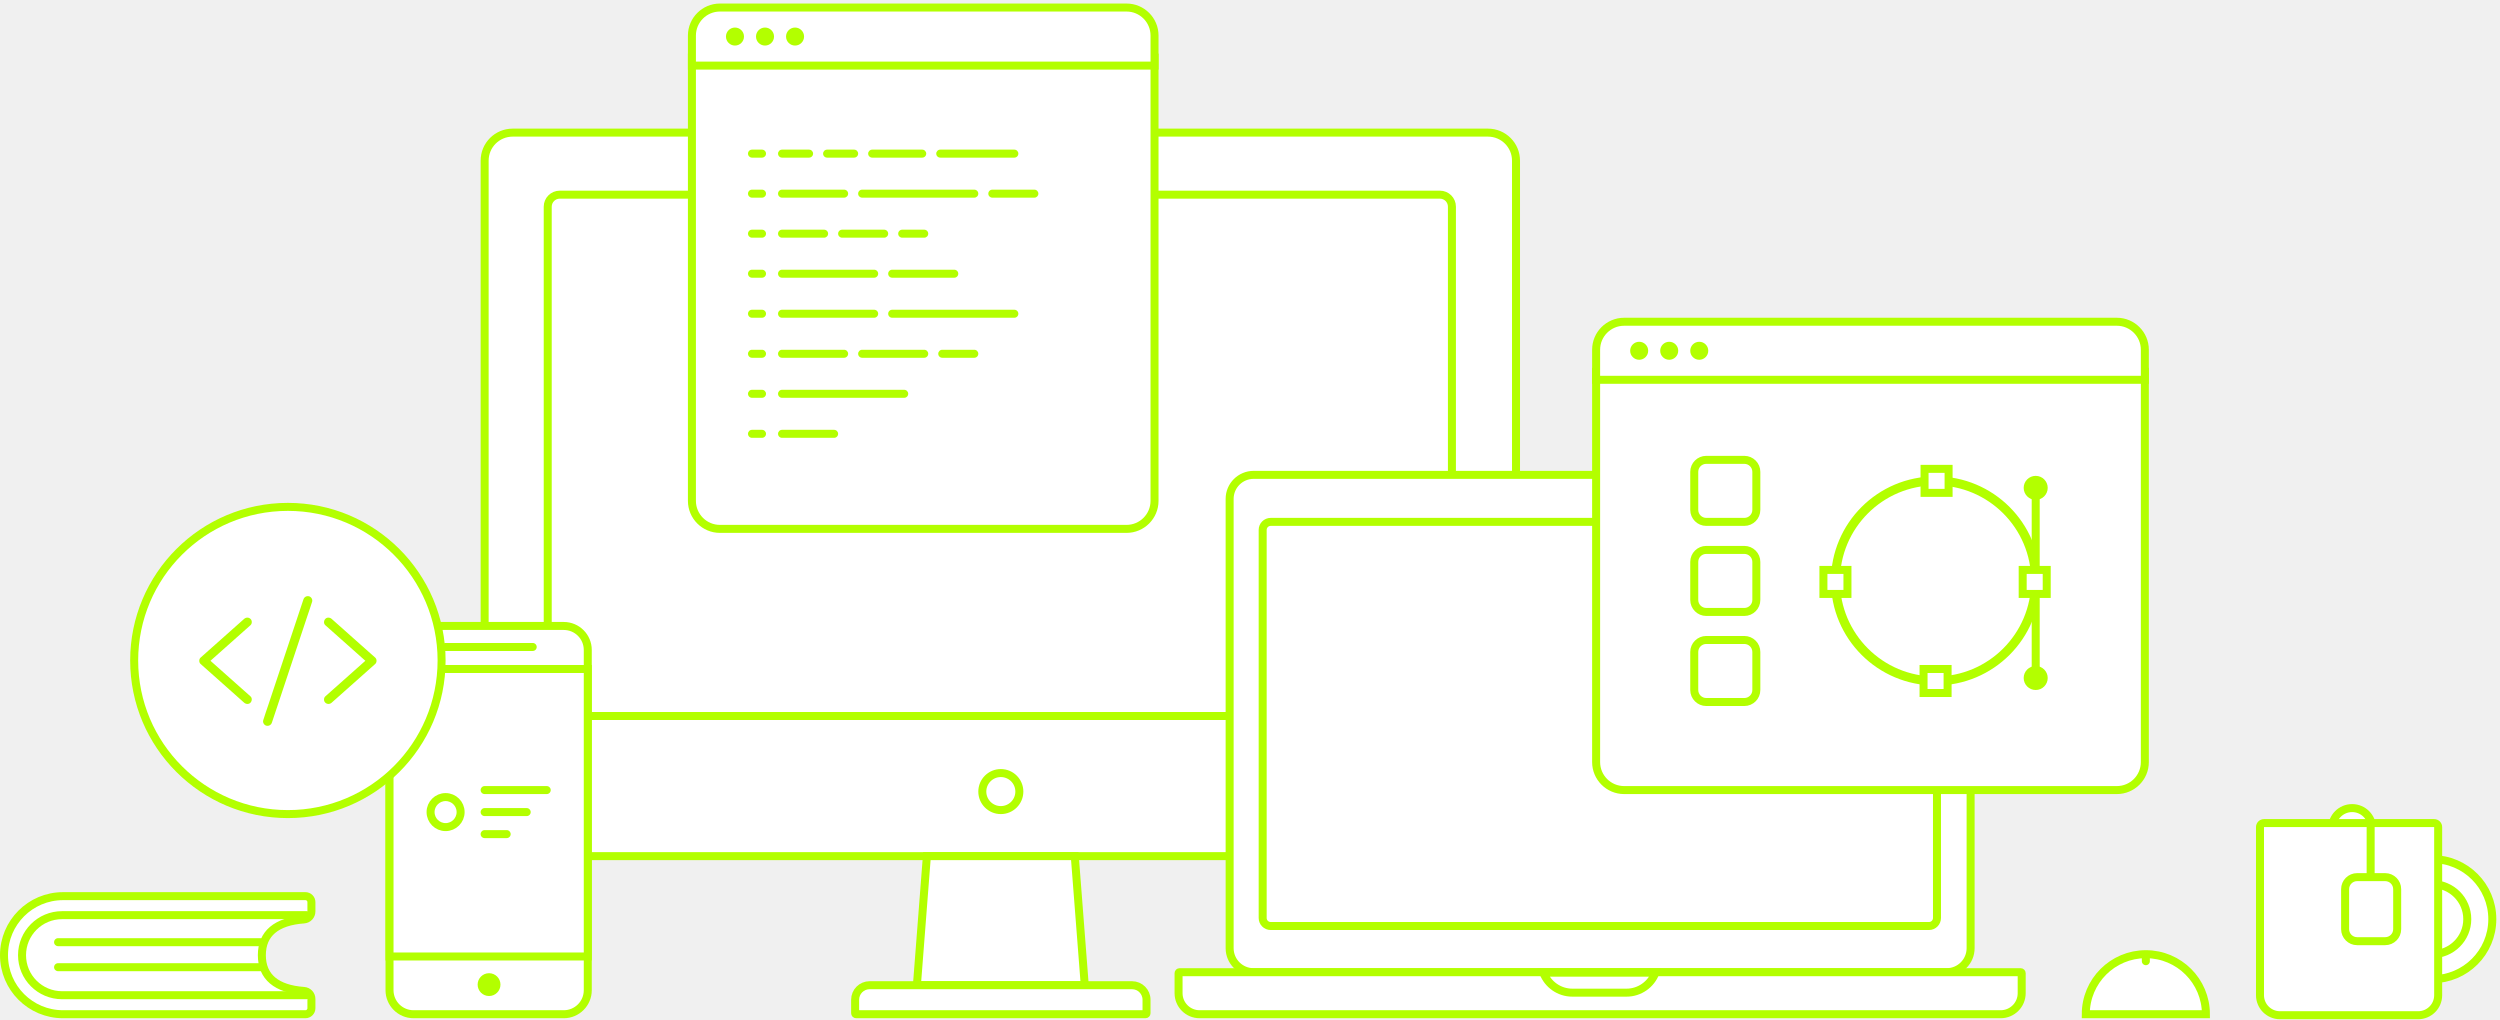
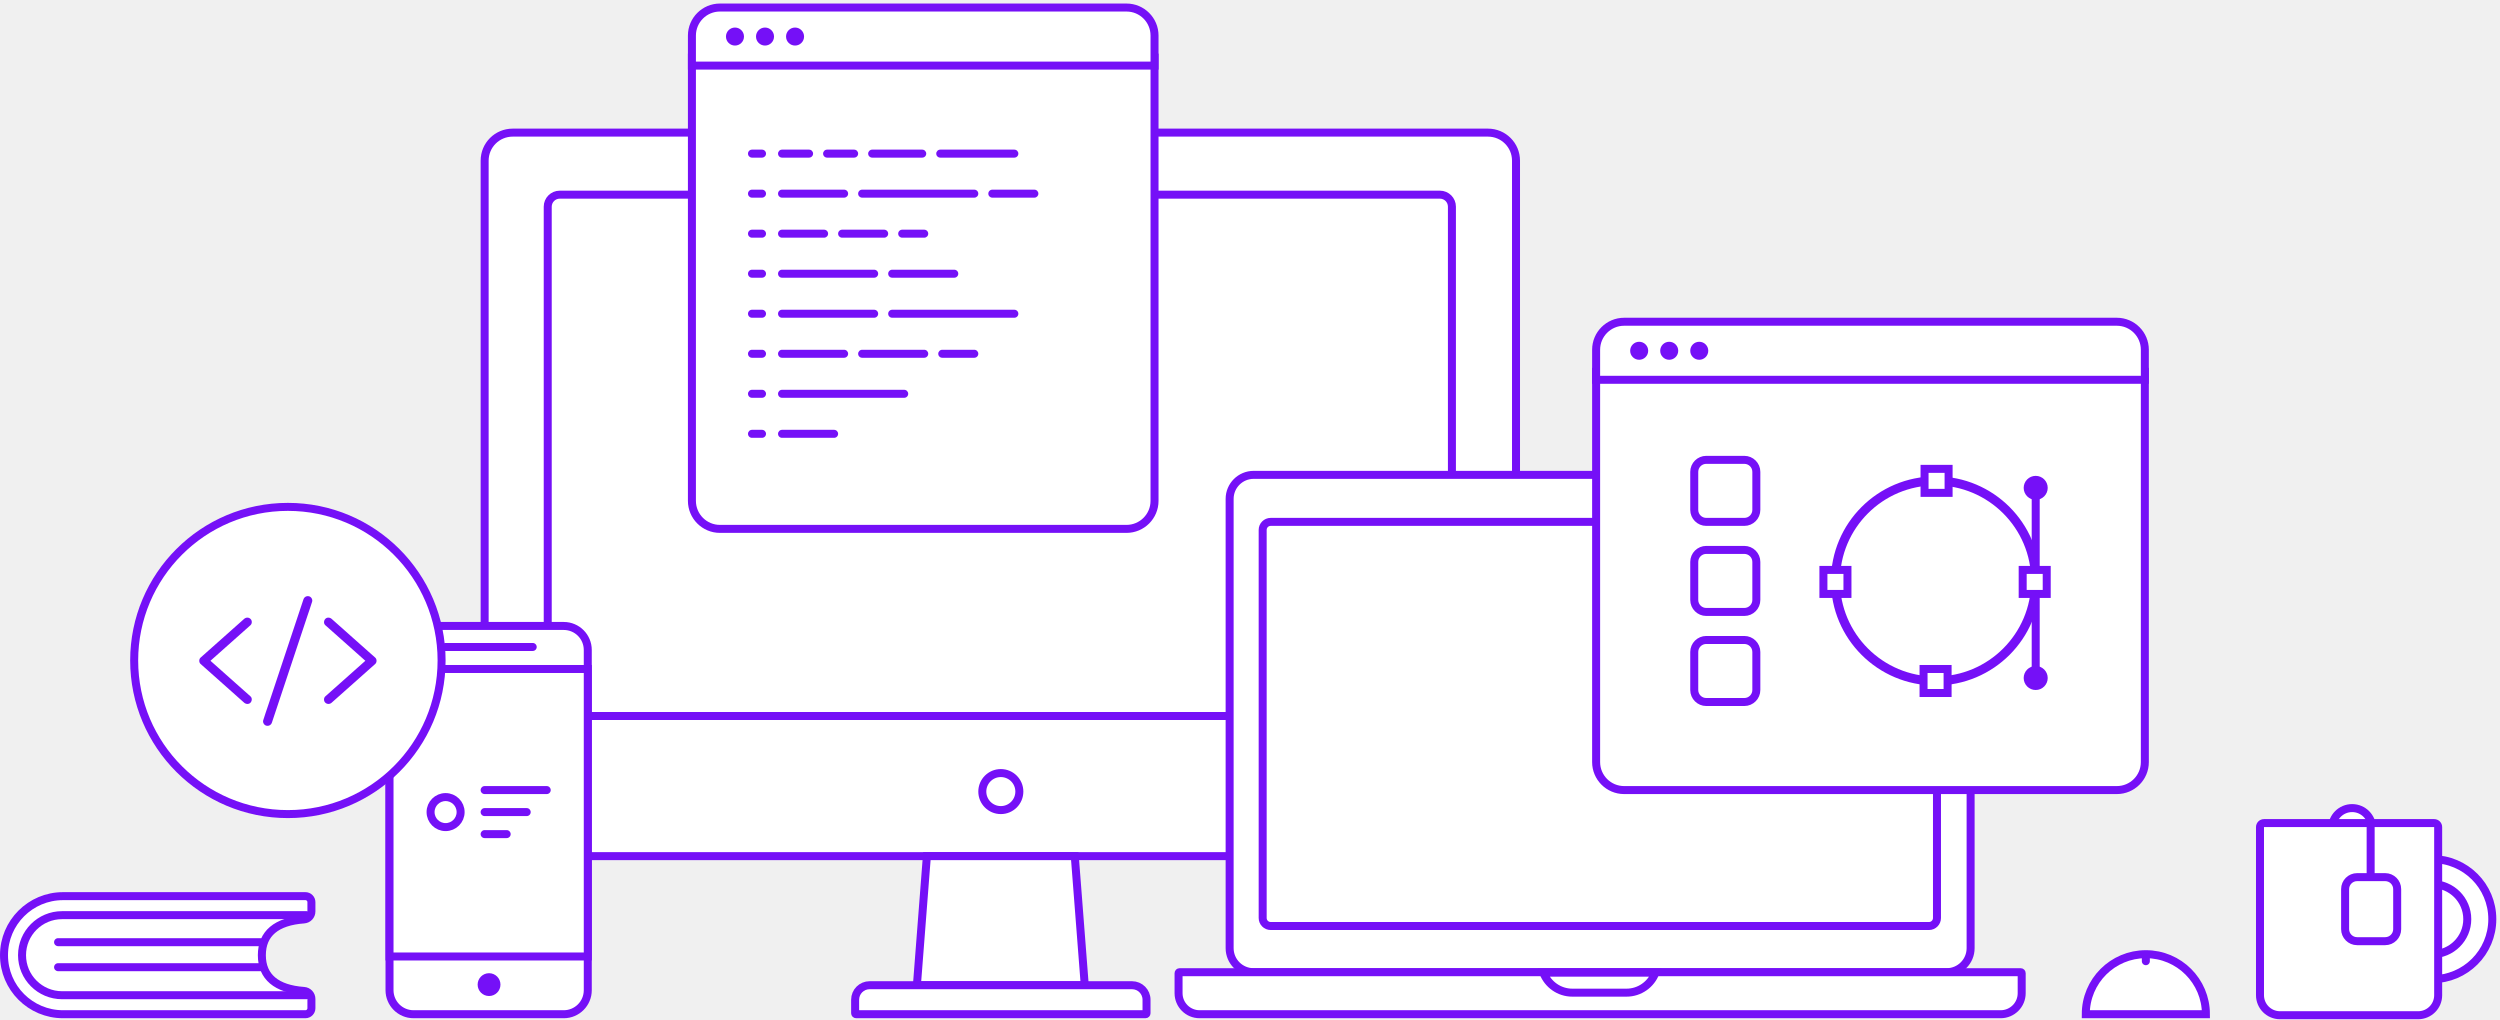
<svg xmlns="http://www.w3.org/2000/svg" width="650px" height="265px" viewBox="0 0 650 265" version="1.1">
  <g id="Website" stroke="none" stroke-width="1" fill="none" fill-rule="evenodd">
    <g id="Group-32" transform="translate(0, 3)">
-       <path d="M126.008,38.765 C126.008,34.738 129.264,31.482 133.298,31.482 L386.872,31.482 C390.899,31.482 394.162,34.74 394.162,38.765 L394.162,212.307 C394.162,216.334 390.906,219.591 386.872,219.591 L133.298,219.591 C129.271,219.591 126.008,216.332 126.008,212.307 L126.008,38.765 Z" id="Case" stroke="#b3ff00" stroke-width="2.081" fill="#FFFFFF" />
-       <path d="M142.41,50.737 C142.41,49.012 143.813,47.613 145.536,47.613 L374.374,47.613 C376.103,47.613 377.5,49.004 377.5,50.737 L377.5,180.042 C377.5,181.766 376.097,183.166 374.374,183.166 L145.536,183.166 C143.807,183.166 142.41,181.774 142.41,180.042 L142.41,50.737 Z" id="Case" stroke="#b3ff00" stroke-width="2.081" fill="#FFFFFF" />
-       <path d="M240.99,219.591 L279.441,219.591 L282.037,253.154 L238.394,253.154 L240.99,219.591 Z" id="Case" stroke="#b3ff00" stroke-width="2.081" fill="#FFFFFF" />
-       <path d="M222.334,253.411 L222.334,256.927 C222.334,259.007 224.024,260.699 226.104,260.699 L294.326,260.699 C296.402,260.699 298.096,259.007 298.096,256.927 L298.096,253.411 C298.096,253.266 297.984,253.154 297.835,253.154 L222.596,253.154 C222.45,253.154 222.334,253.269 222.334,253.411 Z" id="Keyboard" stroke="#b3ff00" stroke-width="2.081" fill="#FFFFFF" transform="translate(260.2153, 256.9265) scale(1, -1) translate(-260.2153, -256.9265) " />
-       <ellipse id="Oval-6" stroke="#b3ff00" stroke-width="2.081" cx="260.215" cy="202.809" rx="4.816" ry="4.813" />
-       <rect id="Case" stroke="#b3ff00" stroke-width="2.081" fill="#FFFFFF" x="101.275" y="159.75" width="51.547" height="100.949" rx="6.244" />
-       <path d="M101.275,170.937 L152.822,170.937 L152.822,245.687 L101.275,245.687 L101.275,170.937 Z" id="Case" stroke="#b3ff00" stroke-width="2.081" fill="#FFFFFF" />
-       <rect id="Rectangle-11" fill="#b3ff00" x="114.812" y="164.173" width="24.733" height="2.081" rx="1.041" />
-       <rect id="Rectangle-11" fill="#b3ff00" x="124.185" y="250.032" width="5.936" height="5.932" rx="2.966" />
-       <ellipse id="Oval-6" stroke="#b3ff00" stroke-width="2.081" fill="#FFFFFF" cx="115.854" cy="208.143" rx="3.905" ry="3.903" />
-       <rect id="Rectangle-11" fill="#b3ff00" x="124.966" y="201.378" width="18.224" height="2.081" rx="1.041" />
-       <rect id="Rectangle-11" fill="#b3ff00" x="124.966" y="207.102" width="13.017" height="2.081" rx="1.041" />
-       <rect id="Rectangle-11" fill="#b3ff00" x="124.966" y="212.826" width="7.81" height="2.081" rx="1.041" />
-       <ellipse id="Oval-7" stroke="#b3ff00" stroke-width="2.081" fill="#FFFFFF" cx="74.849" cy="168.726" rx="39.964" ry="39.937" />
-       <rect id="Case" stroke="#b3ff00" stroke-width="2.081" fill="#FFFFFF" x="319.705" y="120.463" width="192.654" height="129.309" rx="6.244" />
-       <path d="M306.426,250.026 L306.426,255.235 C306.426,258.248 308.874,260.699 311.888,260.699 L520.176,260.699 C523.187,260.699 525.638,258.25 525.638,255.235 L525.638,250.026 C525.638,249.884 525.525,249.772 525.379,249.772 L306.685,249.772 C306.539,249.772 306.426,249.884 306.426,250.026 Z" id="Keyboard" stroke="#b3ff00" stroke-width="2.081" fill="#FFFFFF" />
-       <path d="M430.429,249.889 L401.27,249.888 C402.434,252.961 405.402,255.092 408.808,255.092 L422.891,255.092 C426.297,255.092 429.265,252.962 430.429,249.889 Z" id="Notch" stroke="#b3ff00" stroke-width="2.081" fill="#FFFFFF" />
-       <rect id="Screen" stroke="#b3ff00" stroke-width="2.081" fill="#FFFFFF" x="328.295" y="132.691" width="175.32" height="105.073" rx="2.081" />
+       <path d="M126.008,38.765 C126.008,34.738 129.264,31.482 133.298,31.482 L386.872,31.482 C390.899,31.482 394.162,34.74 394.162,38.765 L394.162,212.307 C394.162,216.334 390.906,219.591 386.872,219.591 L133.298,219.591 C129.271,219.591 126.008,216.332 126.008,212.307 L126.008,38.765 Z" id="Case" stroke="#7510F7" stroke-width="2.081" fill="#FFFFFF" />
+       <path d="M142.41,50.737 C142.41,49.012 143.813,47.613 145.536,47.613 L374.374,47.613 C376.103,47.613 377.5,49.004 377.5,50.737 L377.5,180.042 C377.5,181.766 376.097,183.166 374.374,183.166 L145.536,183.166 C143.807,183.166 142.41,181.774 142.41,180.042 L142.41,50.737 Z" id="Case" stroke="#7510F7" stroke-width="2.081" fill="#FFFFFF" />
+       <path d="M240.99,219.591 L279.441,219.591 L282.037,253.154 L238.394,253.154 L240.99,219.591 Z" id="Case" stroke="#7510F7" stroke-width="2.081" fill="#FFFFFF" />
+       <path d="M222.334,253.411 L222.334,256.927 C222.334,259.007 224.024,260.699 226.104,260.699 L294.326,260.699 C296.402,260.699 298.096,259.007 298.096,256.927 L298.096,253.411 C298.096,253.266 297.984,253.154 297.835,253.154 L222.596,253.154 C222.45,253.154 222.334,253.269 222.334,253.411 Z" id="Keyboard" stroke="#7510F7" stroke-width="2.081" fill="#FFFFFF" transform="translate(260.2153, 256.9265) scale(1, -1) translate(-260.2153, -256.9265) " />
+       <ellipse id="Oval-6" stroke="#7510F7" stroke-width="2.081" cx="260.215" cy="202.809" rx="4.816" ry="4.813" />
+       <rect id="Case" stroke="#7510F7" stroke-width="2.081" fill="#FFFFFF" x="101.275" y="159.75" width="51.547" height="100.949" rx="6.244" />
+       <path d="M101.275,170.937 L152.822,170.937 L152.822,245.687 L101.275,245.687 L101.275,170.937 Z" id="Case" stroke="#7510F7" stroke-width="2.081" fill="#FFFFFF" />
+       <rect id="Rectangle-11" fill="#7510F7" x="114.812" y="164.173" width="24.733" height="2.081" rx="1.041" />
+       <rect id="Rectangle-11" fill="#7510F7" x="124.185" y="250.032" width="5.936" height="5.932" rx="2.966" />
+       <ellipse id="Oval-6" stroke="#7510F7" stroke-width="2.081" fill="#FFFFFF" cx="115.854" cy="208.143" rx="3.905" ry="3.903" />
+       <rect id="Rectangle-11" fill="#7510F7" x="124.966" y="201.378" width="18.224" height="2.081" rx="1.041" />
+       <rect id="Rectangle-11" fill="#7510F7" x="124.966" y="207.102" width="13.017" height="2.081" rx="1.041" />
+       <rect id="Rectangle-11" fill="#7510F7" x="124.966" y="212.826" width="7.81" height="2.081" rx="1.041" />
+       <ellipse id="Oval-7" stroke="#7510F7" stroke-width="2.081" fill="#FFFFFF" cx="74.849" cy="168.726" rx="39.964" ry="39.937" />
+       <rect id="Case" stroke="#7510F7" stroke-width="2.081" fill="#FFFFFF" x="319.705" y="120.463" width="192.654" height="129.309" rx="6.244" />
+       <path d="M306.426,250.026 L306.426,255.235 C306.426,258.248 308.874,260.699 311.888,260.699 L520.176,260.699 C523.187,260.699 525.638,258.25 525.638,255.235 L525.638,250.026 C525.638,249.884 525.525,249.772 525.379,249.772 L306.685,249.772 C306.539,249.772 306.426,249.884 306.426,250.026 Z" id="Keyboard" stroke="#7510F7" stroke-width="2.081" fill="#FFFFFF" />
+       <path d="M430.429,249.889 L401.27,249.888 C402.434,252.961 405.402,255.092 408.808,255.092 L422.891,255.092 C426.297,255.092 429.265,252.962 430.429,249.889 Z" id="Notch" stroke="#7510F7" stroke-width="2.081" fill="#FFFFFF" />
+       <rect id="Screen" stroke="#7510F7" stroke-width="2.081" fill="#FFFFFF" x="328.295" y="132.691" width="175.32" height="105.073" rx="2.081" />
      <ellipse id="Oval-3" fill="#293347" cx="254.358" cy="49.954" rx="1.302" ry="1.301" />
-       <path d="M179.899,11.968 L300.178,11.968 L300.178,127.228 C300.178,131.249 296.909,134.512 292.886,134.512 L187.191,134.512 C183.166,134.512 179.899,131.248 179.899,127.228 L179.899,11.968 Z" id="Case" stroke="#b3ff00" stroke-width="2.081" fill="#FFFFFF" />
-       <path d="M179.899,6.238 C179.899,2.22 183.169,-1.041 187.191,-1.041 L292.886,-1.041 C296.913,-1.041 300.178,2.216 300.178,6.238 L300.178,14.05 L179.899,14.05 L179.899,6.238 Z" id="Case" stroke="#b3ff00" stroke-width="2.081" fill="#FFFFFF" />
-       <ellipse id="Oval-5" fill="#b3ff00" cx="191.094" cy="6.504" rx="2.343" ry="2.342" />
-       <ellipse id="Oval-5" fill="#b3ff00" cx="198.904" cy="6.504" rx="2.343" ry="2.342" />
-       <ellipse id="Oval-5" fill="#b3ff00" cx="206.714" cy="6.504" rx="2.343" ry="2.342" />
-       <rect id="Rectangle-11" fill="#b3ff00" x="194.478" y="87.94" width="4.686" height="2.081" rx="1.041" />
-       <rect id="Rectangle-11" fill="#b3ff00" x="194.478" y="35.905" width="4.686" height="2.081" rx="1.041" />
-       <path d="M203.329,35.905 L210.36,35.905 C210.935,35.905 211.401,36.371 211.401,36.945 C211.401,37.52 210.935,37.986 210.36,37.986 L203.329,37.986 C202.754,37.986 202.288,37.52 202.288,36.945 C202.288,36.371 202.754,35.905 203.329,35.905 Z" id="Rectangle-11" fill="#b3ff00" />
-       <path d="M215.045,35.905 L222.075,35.905 C222.65,35.905 223.116,36.371 223.116,36.945 C223.116,37.52 222.65,37.986 222.075,37.986 L215.045,37.986 C214.47,37.986 214.004,37.52 214.004,36.945 C214.004,36.371 214.47,35.905 215.045,35.905 Z" id="Rectangle-11" fill="#b3ff00" />
-       <path d="M226.76,35.905 L239.779,35.905 C240.354,35.905 240.82,36.371 240.82,36.945 C240.82,37.52 240.354,37.986 239.779,37.986 L226.76,37.986 C226.186,37.986 225.72,37.52 225.72,36.945 C225.72,36.371 226.186,35.905 226.76,35.905 Z" id="Rectangle-11" fill="#b3ff00" />
-       <path d="M244.464,35.905 L263.731,35.905 C264.305,35.905 264.771,36.371 264.771,36.945 C264.771,37.52 264.305,37.986 263.731,37.986 L244.464,37.986 C243.889,37.986 243.423,37.52 243.423,36.945 C243.423,36.371 243.889,35.905 244.464,35.905 Z" id="Rectangle-11" fill="#b3ff00" />
-       <rect id="Rectangle-11" fill="#b3ff00" x="194.478" y="46.312" width="4.686" height="2.081" rx="1.041" />
-       <rect id="Rectangle-11" fill="#b3ff00" x="194.478" y="56.719" width="4.686" height="2.081" rx="1.041" />
-       <rect id="Rectangle-11" fill="#b3ff00" x="194.478" y="67.126" width="4.686" height="2.081" rx="1.041" />
-       <rect id="Rectangle-11" fill="#b3ff00" x="194.478" y="77.533" width="4.686" height="2.081" rx="1.041" />
-       <rect id="Rectangle-11" fill="#b3ff00" x="194.478" y="98.348" width="4.686" height="2.081" rx="1.041" />
-       <rect id="Rectangle-11" fill="#b3ff00" x="194.478" y="108.755" width="4.686" height="2.081" rx="1.041" />
-       <rect id="Rectangle-11" fill="#b3ff00" x="202.288" y="46.312" width="18.224" height="2.081" rx="1.041" />
-       <rect id="Rectangle-11" fill="#b3ff00" x="223.116" y="46.312" width="31.241" height="2.081" rx="1.041" />
-       <rect id="Rectangle-11" fill="#b3ff00" x="256.961" y="46.312" width="13.017" height="2.081" rx="1.041" />
-       <rect id="Rectangle-11" fill="#b3ff00" x="202.288" y="56.719" width="13.017" height="2.081" rx="1.041" />
-       <rect id="Rectangle-11" fill="#b3ff00" x="217.909" y="56.719" width="13.017" height="2.081" rx="1.041" />
-       <rect id="Rectangle-11" fill="#b3ff00" x="233.53" y="56.719" width="7.81" height="2.081" rx="1.041" />
-       <rect id="Rectangle-11" fill="#b3ff00" x="202.288" y="67.126" width="26.035" height="2.081" rx="1.041" />
-       <rect id="Rectangle-11" fill="#b3ff00" x="230.926" y="67.126" width="18.224" height="2.081" rx="1.041" />
-       <rect id="Rectangle-11" fill="#b3ff00" x="202.288" y="77.533" width="26.035" height="2.081" rx="1.041" />
-       <rect id="Rectangle-11" fill="#b3ff00" x="230.926" y="77.533" width="33.845" height="2.081" rx="1.041" />
-       <rect id="Rectangle-11" fill="#b3ff00" x="202.288" y="87.94" width="18.224" height="2.081" rx="1.041" />
-       <rect id="Rectangle-11" fill="#b3ff00" x="223.116" y="87.94" width="18.224" height="2.081" rx="1.041" />
-       <rect id="Rectangle-11" fill="#b3ff00" x="243.944" y="87.94" width="10.414" height="2.081" rx="1.041" />
-       <rect id="Rectangle-11" fill="#b3ff00" x="202.288" y="98.348" width="33.845" height="2.081" rx="1.041" />
-       <rect id="Rectangle-11" fill="#b3ff00" x="202.288" y="108.755" width="15.621" height="2.081" rx="1.041" />
-       <path d="M414.991,93.664 L557.659,93.664 L557.659,195.143 C557.659,199.163 554.4,202.419 550.374,202.419 L422.277,202.419 C418.256,202.419 414.991,199.157 414.991,195.143 L414.991,93.664 Z" id="Case" stroke="#b3ff00" stroke-width="2.081" fill="#FFFFFF" />
-       <path d="M414.991,87.934 C414.991,83.913 418.251,80.655 422.277,80.655 L550.374,80.655 C554.398,80.655 557.659,83.912 557.659,87.934 L557.659,95.746 L414.991,95.746 L414.991,87.934 Z" id="Case" stroke="#b3ff00" stroke-width="2.081" fill="#FFFFFF" />
-       <ellipse id="Oval-5" fill="#b3ff00" cx="426.186" cy="88.201" rx="2.343" ry="2.342" />
-       <ellipse id="Oval-5" fill="#b3ff00" cx="433.996" cy="88.201" rx="2.343" ry="2.342" />
-       <ellipse id="Oval-5" fill="#b3ff00" cx="441.806" cy="88.201" rx="2.343" ry="2.342" />
-       <ellipse id="Oval-6" stroke="#b3ff00" stroke-width="2.342" fill="#FFFFFF" cx="503.248" cy="148.042" rx="26.035" ry="26.018" />
-       <path d="M500.383,118.902 L500.383,125.146 L506.633,125.146 L506.633,118.902 L500.383,118.902 Z" id="Rectangle-12" stroke="#b3ff00" stroke-width="2.081" fill="#FFFFFF" />
-       <path d="M500.123,170.937 L500.123,177.182 L506.373,177.182 L506.373,170.937 L500.123,170.937 Z" id="Rectangle-12" stroke="#b3ff00" stroke-width="2.081" fill="#FFFFFF" />
-       <path d="M474.089,145.18 L474.089,151.424 L480.338,151.424 L480.338,145.18 L474.089,145.18 Z" id="Rectangle-12" stroke="#b3ff00" stroke-width="2.081" fill="#FFFFFF" />
-       <path d="M525.897,145.18 L525.897,151.424 L532.147,151.424 L532.147,145.18 L525.897,145.18 Z" id="Rectangle-12" stroke="#b3ff00" stroke-width="2.081" fill="#FFFFFF" />
-       <line x1="529.282" y1="124.626" x2="529.282" y2="144.139" id="Line" stroke="#b3ff00" stroke-width="2.081" stroke-linecap="square" />
-       <line x1="529.282" y1="151.944" x2="529.282" y2="171.458" id="Line" stroke="#b3ff00" stroke-width="2.081" stroke-linecap="square" />
-       <ellipse id="Oval-5" fill="#b3ff00" cx="529.282" cy="123.845" rx="3.124" ry="3.122" />
-       <ellipse id="Oval-5" fill="#b3ff00" cx="529.282" cy="173.279" rx="3.124" ry="3.122" />
-       <g id="Group-60" transform="translate(439.4632, 115.5194)" fill="#FFFFFF" stroke="#b3ff00" stroke-width="2.081">
+       <path d="M179.899,11.968 L300.178,11.968 L300.178,127.228 C300.178,131.249 296.909,134.512 292.886,134.512 L187.191,134.512 C183.166,134.512 179.899,131.248 179.899,127.228 L179.899,11.968 Z" id="Case" stroke="#7510F7" stroke-width="2.081" fill="#FFFFFF" />
+       <path d="M179.899,6.238 C179.899,2.22 183.169,-1.041 187.191,-1.041 L292.886,-1.041 C296.913,-1.041 300.178,2.216 300.178,6.238 L300.178,14.05 L179.899,14.05 L179.899,6.238 Z" id="Case" stroke="#7510F7" stroke-width="2.081" fill="#FFFFFF" />
+       <ellipse id="Oval-5" fill="#7510F7" cx="191.094" cy="6.504" rx="2.343" ry="2.342" />
+       <ellipse id="Oval-5" fill="#7510F7" cx="198.904" cy="6.504" rx="2.343" ry="2.342" />
+       <ellipse id="Oval-5" fill="#7510F7" cx="206.714" cy="6.504" rx="2.343" ry="2.342" />
+       <rect id="Rectangle-11" fill="#7510F7" x="194.478" y="87.94" width="4.686" height="2.081" rx="1.041" />
+       <rect id="Rectangle-11" fill="#7510F7" x="194.478" y="35.905" width="4.686" height="2.081" rx="1.041" />
+       <path d="M203.329,35.905 L210.36,35.905 C210.935,35.905 211.401,36.371 211.401,36.945 C211.401,37.52 210.935,37.986 210.36,37.986 L203.329,37.986 C202.754,37.986 202.288,37.52 202.288,36.945 C202.288,36.371 202.754,35.905 203.329,35.905 Z" id="Rectangle-11" fill="#7510F7" />
+       <path d="M215.045,35.905 L222.075,35.905 C222.65,35.905 223.116,36.371 223.116,36.945 C223.116,37.52 222.65,37.986 222.075,37.986 L215.045,37.986 C214.47,37.986 214.004,37.52 214.004,36.945 C214.004,36.371 214.47,35.905 215.045,35.905 Z" id="Rectangle-11" fill="#7510F7" />
+       <path d="M226.76,35.905 L239.779,35.905 C240.354,35.905 240.82,36.371 240.82,36.945 C240.82,37.52 240.354,37.986 239.779,37.986 L226.76,37.986 C226.186,37.986 225.72,37.52 225.72,36.945 C225.72,36.371 226.186,35.905 226.76,35.905 Z" id="Rectangle-11" fill="#7510F7" />
+       <path d="M244.464,35.905 L263.731,35.905 C264.305,35.905 264.771,36.371 264.771,36.945 C264.771,37.52 264.305,37.986 263.731,37.986 L244.464,37.986 C243.889,37.986 243.423,37.52 243.423,36.945 C243.423,36.371 243.889,35.905 244.464,35.905 Z" id="Rectangle-11" fill="#7510F7" />
+       <rect id="Rectangle-11" fill="#7510F7" x="194.478" y="46.312" width="4.686" height="2.081" rx="1.041" />
+       <rect id="Rectangle-11" fill="#7510F7" x="194.478" y="56.719" width="4.686" height="2.081" rx="1.041" />
+       <rect id="Rectangle-11" fill="#7510F7" x="194.478" y="67.126" width="4.686" height="2.081" rx="1.041" />
+       <rect id="Rectangle-11" fill="#7510F7" x="194.478" y="77.533" width="4.686" height="2.081" rx="1.041" />
+       <rect id="Rectangle-11" fill="#7510F7" x="194.478" y="98.348" width="4.686" height="2.081" rx="1.041" />
+       <rect id="Rectangle-11" fill="#7510F7" x="194.478" y="108.755" width="4.686" height="2.081" rx="1.041" />
+       <rect id="Rectangle-11" fill="#7510F7" x="202.288" y="46.312" width="18.224" height="2.081" rx="1.041" />
+       <rect id="Rectangle-11" fill="#7510F7" x="223.116" y="46.312" width="31.241" height="2.081" rx="1.041" />
+       <rect id="Rectangle-11" fill="#7510F7" x="256.961" y="46.312" width="13.017" height="2.081" rx="1.041" />
+       <rect id="Rectangle-11" fill="#7510F7" x="202.288" y="56.719" width="13.017" height="2.081" rx="1.041" />
+       <rect id="Rectangle-11" fill="#7510F7" x="217.909" y="56.719" width="13.017" height="2.081" rx="1.041" />
+       <rect id="Rectangle-11" fill="#7510F7" x="233.53" y="56.719" width="7.81" height="2.081" rx="1.041" />
+       <rect id="Rectangle-11" fill="#7510F7" x="202.288" y="67.126" width="26.035" height="2.081" rx="1.041" />
+       <rect id="Rectangle-11" fill="#7510F7" x="230.926" y="67.126" width="18.224" height="2.081" rx="1.041" />
+       <rect id="Rectangle-11" fill="#7510F7" x="202.288" y="77.533" width="26.035" height="2.081" rx="1.041" />
+       <rect id="Rectangle-11" fill="#7510F7" x="230.926" y="77.533" width="33.845" height="2.081" rx="1.041" />
+       <rect id="Rectangle-11" fill="#7510F7" x="202.288" y="87.94" width="18.224" height="2.081" rx="1.041" />
+       <rect id="Rectangle-11" fill="#7510F7" x="223.116" y="87.94" width="18.224" height="2.081" rx="1.041" />
+       <rect id="Rectangle-11" fill="#7510F7" x="243.944" y="87.94" width="10.414" height="2.081" rx="1.041" />
+       <rect id="Rectangle-11" fill="#7510F7" x="202.288" y="98.348" width="33.845" height="2.081" rx="1.041" />
+       <rect id="Rectangle-11" fill="#7510F7" x="202.288" y="108.755" width="15.621" height="2.081" rx="1.041" />
+       <path d="M414.991,93.664 L557.659,93.664 L557.659,195.143 C557.659,199.163 554.4,202.419 550.374,202.419 L422.277,202.419 C418.256,202.419 414.991,199.157 414.991,195.143 L414.991,93.664 Z" id="Case" stroke="#7510F7" stroke-width="2.081" fill="#FFFFFF" />
+       <path d="M414.991,87.934 C414.991,83.913 418.251,80.655 422.277,80.655 L550.374,80.655 C554.398,80.655 557.659,83.912 557.659,87.934 L557.659,95.746 L414.991,95.746 L414.991,87.934 Z" id="Case" stroke="#7510F7" stroke-width="2.081" fill="#FFFFFF" />
+       <ellipse id="Oval-5" fill="#7510F7" cx="426.186" cy="88.201" rx="2.343" ry="2.342" />
+       <ellipse id="Oval-5" fill="#7510F7" cx="433.996" cy="88.201" rx="2.343" ry="2.342" />
+       <ellipse id="Oval-5" fill="#7510F7" cx="441.806" cy="88.201" rx="2.343" ry="2.342" />
+       <ellipse id="Oval-6" stroke="#7510F7" stroke-width="2.342" fill="#FFFFFF" cx="503.248" cy="148.042" rx="26.035" ry="26.018" />
+       <path d="M500.383,118.902 L500.383,125.146 L506.633,125.146 L506.633,118.902 L500.383,118.902 Z" id="Rectangle-12" stroke="#7510F7" stroke-width="2.081" fill="#FFFFFF" />
+       <path d="M500.123,170.937 L500.123,177.182 L506.373,177.182 L506.373,170.937 L500.123,170.937 Z" id="Rectangle-12" stroke="#7510F7" stroke-width="2.081" fill="#FFFFFF" />
+       <path d="M474.089,145.18 L474.089,151.424 L480.338,151.424 L480.338,145.18 L474.089,145.18 Z" id="Rectangle-12" stroke="#7510F7" stroke-width="2.081" fill="#FFFFFF" />
+       <path d="M525.897,145.18 L525.897,151.424 L532.147,151.424 L532.147,145.18 L525.897,145.18 Z" id="Rectangle-12" stroke="#7510F7" stroke-width="2.081" fill="#FFFFFF" />
+       <line x1="529.282" y1="124.626" x2="529.282" y2="144.139" id="Line" stroke="#7510F7" stroke-width="2.081" stroke-linecap="square" />
+       <line x1="529.282" y1="151.944" x2="529.282" y2="171.458" id="Line" stroke="#7510F7" stroke-width="2.081" stroke-linecap="square" />
+       <ellipse id="Oval-5" fill="#7510F7" cx="529.282" cy="123.845" rx="3.124" ry="3.122" />
+       <ellipse id="Oval-5" fill="#7510F7" cx="529.282" cy="173.279" rx="3.124" ry="3.122" />
+       <g id="Group-60" transform="translate(439.4632, 115.5194)" fill="#FFFFFF" stroke="#7510F7" stroke-width="2.081">
        <rect id="Rectangle-15" x="1.041" y="1.041" width="16.143" height="16.131" rx="3.122" />
        <rect id="Rectangle-15" x="1.041" y="24.457" width="16.143" height="16.131" rx="3.122" />
        <rect id="Rectangle-15" x="1.041" y="47.873" width="16.143" height="16.131" rx="3.122" />
      </g>
-       <ellipse id="Oval-8" stroke="#b3ff00" stroke-width="2.081" fill="#FFFFFF" cx="632.379" cy="235.982" rx="15.621" ry="15.611" />
-       <ellipse id="Oval-8" stroke="#b3ff00" stroke-width="2.081" fill="#FFFFFF" cx="632.379" cy="235.982" rx="9.112" ry="9.106" />
-       <ellipse id="Oval-8" stroke="#b3ff00" stroke-width="2.081" fill="#FFFFFF" cx="611.552" cy="212.306" rx="5.207" ry="5.204" />
-       <path d="M588.64,211.005 C588.065,211.005 587.599,211.471 587.599,212.046 L587.599,255.756 C587.599,258.63 589.929,260.959 592.803,260.959 L628.72,260.959 C631.594,260.959 633.924,258.63 633.924,255.756 L633.924,212.046 C633.924,211.471 633.458,211.005 632.883,211.005 L588.64,211.005 Z" id="Rectangle-16" stroke="#b3ff00" stroke-width="2.081" fill="#FFFFFF" />
-       <rect id="Rectangle-16" stroke="#b3ff00" stroke-width="2.081" fill="#FFFFFF" x="609.729" y="225.055" width="13.539" height="16.651" rx="3.122" />
-       <line x1="616.368" y1="211.395" x2="616.368" y2="223.233" id="Line-2" stroke="#b3ff00" stroke-width="2.081" stroke-linecap="square" />
-       <path d="M557.92,260.699 C566.548,260.699 573.541,260.699 573.541,260.699 C573.541,252.078 566.548,245.088 557.92,245.088 C549.293,245.088 542.3,252.078 542.3,260.699 C542.3,260.699 549.293,260.699 557.92,260.699 Z" id="Oval-8" stroke="#b3ff00" stroke-width="2.081" fill="#FFFFFF" />
-       <rect id="Rectangle-11" fill="#b3ff00" x="556.879" y="244.568" width="2.083" height="3.382" rx="1.041" />
-       <path d="M16.391,229.998 C7.913,229.998 1.041,236.871 1.041,245.349 C1.041,253.827 7.913,260.699 16.391,260.699 L79.407,260.699 C80.269,260.699 80.968,260 80.968,259.138 L80.968,256.722 C80.968,255.63 80.124,254.723 79.034,254.646 C71.88,254.138 68.081,250.995 68.081,245.349 C68.081,239.702 71.88,236.559 79.034,236.051 C80.124,235.974 80.968,235.067 80.968,233.975 L80.968,231.559 C80.968,230.697 80.269,229.998 79.407,229.998 L16.391,229.998 Z" id="Rectangle-17" stroke="#b3ff00" stroke-width="2.081" fill="#FFFFFF" />
-       <path d="M80.186,255.3 C80.186,255.552 79.982,255.756 79.73,255.756 L79.73,255.756 L72.353,255.756 L16.141,255.756 C10.39,255.756 5.728,251.096 5.728,245.349 C5.728,239.601 10.39,234.941 16.141,234.941 L72.353,234.941 L79.73,234.941 L79.73,234.941 C79.982,234.941 80.186,235.146 80.186,235.397" id="Rectangle-19" stroke="#b3ff00" stroke-width="2.081" />
-       <rect id="Rectangle-18" fill="#b3ff00" x="14.059" y="240.926" width="54.673" height="2.081" rx="1.041" />
-       <rect id="Rectangle-18" fill="#b3ff00" x="14.059" y="247.43" width="54.673" height="2.081" rx="1.041" />
-       <path d="M65.127,178.055 C63.849,176.92 62.571,175.785 61.294,174.65 C59.257,172.843 57.227,171.03 55.191,169.223 C54.724,168.812 54.258,168.395 53.797,167.983 C53.797,168.528 53.797,169.078 53.797,169.622 C55.074,168.487 56.352,167.352 57.63,166.217 C59.666,164.41 61.696,162.597 63.732,160.79 C64.199,160.379 64.666,159.962 65.127,159.551 C65.582,159.145 65.576,158.317 65.127,157.912 C64.642,157.466 63.966,157.477 63.475,157.912 C62.198,159.047 60.92,160.182 59.642,161.317 C57.606,163.124 55.576,164.937 53.54,166.744 C53.073,167.155 52.607,167.572 52.146,167.983 C51.696,168.383 51.696,169.223 52.146,169.622 C53.423,170.758 54.701,171.893 55.979,173.028 C58.015,174.835 60.045,176.648 62.081,178.455 C62.548,178.866 63.015,179.283 63.475,179.694 C63.931,180.1 64.683,180.175 65.127,179.694 C65.535,179.254 65.611,178.489 65.127,178.055 L65.127,178.055 Z" id="Shape" fill="#b3ff00" fill-rule="nonzero" />
-       <path d="M84.583,159.554 C85.86,160.689 87.138,161.824 88.416,162.959 C90.452,164.766 92.482,166.579 94.518,168.386 C94.985,168.797 95.452,169.214 95.912,169.625 C95.912,169.081 95.912,168.531 95.912,167.986 C94.635,169.121 93.357,170.256 92.079,171.392 C90.043,173.199 88.013,175.011 85.977,176.818 C85.51,177.23 85.043,177.647 84.583,178.058 C84.128,178.463 84.133,179.291 84.583,179.697 C85.067,180.143 85.744,180.131 86.234,179.697 C87.511,178.562 88.789,177.427 90.067,176.291 C92.103,174.484 94.133,172.672 96.169,170.865 C96.636,170.453 97.103,170.036 97.563,169.625 C98.013,169.226 98.013,168.386 97.563,167.986 C96.286,166.851 95.008,165.716 93.73,164.581 C91.694,162.774 89.664,160.961 87.628,159.154 C87.161,158.743 86.695,158.326 86.234,157.914 C85.779,157.509 85.026,157.434 84.583,157.914 C84.174,158.355 84.098,159.119 84.583,159.554 L84.583,159.554 Z" id="Shape" fill="#b3ff00" fill-rule="nonzero" />
-       <path d="M70.694,184.876 C71.044,183.833 71.388,182.791 71.738,181.742 C72.572,179.235 73.407,176.733 74.241,174.225 C75.244,171.202 76.248,168.184 77.257,165.161 C78.126,162.549 78.996,159.937 79.865,157.325 C80.279,156.056 80.746,154.794 81.131,153.508 C81.137,153.491 81.143,153.473 81.148,153.456 C81.341,152.883 80.927,152.164 80.332,152.031 C79.69,151.886 79.101,152.222 78.896,152.842 C78.546,153.885 78.202,154.927 77.852,155.975 C77.018,158.483 76.184,160.985 75.349,163.493 C74.346,166.516 73.342,169.534 72.333,172.557 C71.464,175.169 70.595,177.781 69.725,180.393 C69.311,181.656 68.844,182.918 68.459,184.204 C68.453,184.221 68.448,184.239 68.442,184.256 C68.249,184.829 68.663,185.548 69.259,185.681 C69.9,185.826 70.49,185.49 70.694,184.876 L70.694,184.876 Z" id="Shape" fill="#b3ff00" fill-rule="nonzero" />
+       <ellipse id="Oval-8" stroke="#7510F7" stroke-width="2.081" fill="#FFFFFF" cx="632.379" cy="235.982" rx="15.621" ry="15.611" />
+       <ellipse id="Oval-8" stroke="#7510F7" stroke-width="2.081" fill="#FFFFFF" cx="632.379" cy="235.982" rx="9.112" ry="9.106" />
+       <ellipse id="Oval-8" stroke="#7510F7" stroke-width="2.081" fill="#FFFFFF" cx="611.552" cy="212.306" rx="5.207" ry="5.204" />
+       <path d="M588.64,211.005 C588.065,211.005 587.599,211.471 587.599,212.046 L587.599,255.756 C587.599,258.63 589.929,260.959 592.803,260.959 L628.72,260.959 C631.594,260.959 633.924,258.63 633.924,255.756 L633.924,212.046 C633.924,211.471 633.458,211.005 632.883,211.005 L588.64,211.005 Z" id="Rectangle-16" stroke="#7510F7" stroke-width="2.081" fill="#FFFFFF" />
+       <rect id="Rectangle-16" stroke="#7510F7" stroke-width="2.081" fill="#FFFFFF" x="609.729" y="225.055" width="13.539" height="16.651" rx="3.122" />
+       <line x1="616.368" y1="211.395" x2="616.368" y2="223.233" id="Line-2" stroke="#7510F7" stroke-width="2.081" stroke-linecap="square" />
+       <path d="M557.92,260.699 C566.548,260.699 573.541,260.699 573.541,260.699 C573.541,252.078 566.548,245.088 557.92,245.088 C549.293,245.088 542.3,252.078 542.3,260.699 C542.3,260.699 549.293,260.699 557.92,260.699 Z" id="Oval-8" stroke="#7510F7" stroke-width="2.081" fill="#FFFFFF" />
+       <rect id="Rectangle-11" fill="#7510F7" x="556.879" y="244.568" width="2.083" height="3.382" rx="1.041" />
+       <path d="M16.391,229.998 C7.913,229.998 1.041,236.871 1.041,245.349 C1.041,253.827 7.913,260.699 16.391,260.699 L79.407,260.699 C80.269,260.699 80.968,260 80.968,259.138 L80.968,256.722 C80.968,255.63 80.124,254.723 79.034,254.646 C71.88,254.138 68.081,250.995 68.081,245.349 C68.081,239.702 71.88,236.559 79.034,236.051 C80.124,235.974 80.968,235.067 80.968,233.975 L80.968,231.559 C80.968,230.697 80.269,229.998 79.407,229.998 L16.391,229.998 Z" id="Rectangle-17" stroke="#7510F7" stroke-width="2.081" fill="#FFFFFF" />
+       <path d="M80.186,255.3 C80.186,255.552 79.982,255.756 79.73,255.756 L79.73,255.756 L72.353,255.756 L16.141,255.756 C10.39,255.756 5.728,251.096 5.728,245.349 C5.728,239.601 10.39,234.941 16.141,234.941 L72.353,234.941 L79.73,234.941 L79.73,234.941 C79.982,234.941 80.186,235.146 80.186,235.397" id="Rectangle-19" stroke="#7510F7" stroke-width="2.081" />
+       <rect id="Rectangle-18" fill="#7510F7" x="14.059" y="240.926" width="54.673" height="2.081" rx="1.041" />
+       <rect id="Rectangle-18" fill="#7510F7" x="14.059" y="247.43" width="54.673" height="2.081" rx="1.041" />
+       <path d="M65.127,178.055 C63.849,176.92 62.571,175.785 61.294,174.65 C59.257,172.843 57.227,171.03 55.191,169.223 C54.724,168.812 54.258,168.395 53.797,167.983 C53.797,168.528 53.797,169.078 53.797,169.622 C55.074,168.487 56.352,167.352 57.63,166.217 C59.666,164.41 61.696,162.597 63.732,160.79 C64.199,160.379 64.666,159.962 65.127,159.551 C65.582,159.145 65.576,158.317 65.127,157.912 C64.642,157.466 63.966,157.477 63.475,157.912 C62.198,159.047 60.92,160.182 59.642,161.317 C57.606,163.124 55.576,164.937 53.54,166.744 C53.073,167.155 52.607,167.572 52.146,167.983 C51.696,168.383 51.696,169.223 52.146,169.622 C53.423,170.758 54.701,171.893 55.979,173.028 C58.015,174.835 60.045,176.648 62.081,178.455 C62.548,178.866 63.015,179.283 63.475,179.694 C63.931,180.1 64.683,180.175 65.127,179.694 C65.535,179.254 65.611,178.489 65.127,178.055 L65.127,178.055 Z" id="Shape" fill="#7510F7" fill-rule="nonzero" />
+       <path d="M84.583,159.554 C85.86,160.689 87.138,161.824 88.416,162.959 C90.452,164.766 92.482,166.579 94.518,168.386 C94.985,168.797 95.452,169.214 95.912,169.625 C95.912,169.081 95.912,168.531 95.912,167.986 C94.635,169.121 93.357,170.256 92.079,171.392 C90.043,173.199 88.013,175.011 85.977,176.818 C85.51,177.23 85.043,177.647 84.583,178.058 C84.128,178.463 84.133,179.291 84.583,179.697 C85.067,180.143 85.744,180.131 86.234,179.697 C87.511,178.562 88.789,177.427 90.067,176.291 C92.103,174.484 94.133,172.672 96.169,170.865 C96.636,170.453 97.103,170.036 97.563,169.625 C98.013,169.226 98.013,168.386 97.563,167.986 C96.286,166.851 95.008,165.716 93.73,164.581 C91.694,162.774 89.664,160.961 87.628,159.154 C87.161,158.743 86.695,158.326 86.234,157.914 C85.779,157.509 85.026,157.434 84.583,157.914 C84.174,158.355 84.098,159.119 84.583,159.554 L84.583,159.554 Z" id="Shape" fill="#7510F7" fill-rule="nonzero" />
+       <path d="M70.694,184.876 C71.044,183.833 71.388,182.791 71.738,181.742 C72.572,179.235 73.407,176.733 74.241,174.225 C75.244,171.202 76.248,168.184 77.257,165.161 C78.126,162.549 78.996,159.937 79.865,157.325 C80.279,156.056 80.746,154.794 81.131,153.508 C81.137,153.491 81.143,153.473 81.148,153.456 C81.341,152.883 80.927,152.164 80.332,152.031 C79.69,151.886 79.101,152.222 78.896,152.842 C78.546,153.885 78.202,154.927 77.852,155.975 C77.018,158.483 76.184,160.985 75.349,163.493 C74.346,166.516 73.342,169.534 72.333,172.557 C71.464,175.169 70.595,177.781 69.725,180.393 C69.311,181.656 68.844,182.918 68.459,184.204 C68.453,184.221 68.448,184.239 68.442,184.256 C68.249,184.829 68.663,185.548 69.259,185.681 C69.9,185.826 70.49,185.49 70.694,184.876 L70.694,184.876 Z" id="Shape" fill="#7510F7" fill-rule="nonzero" />
    </g>
  </g>
</svg>
